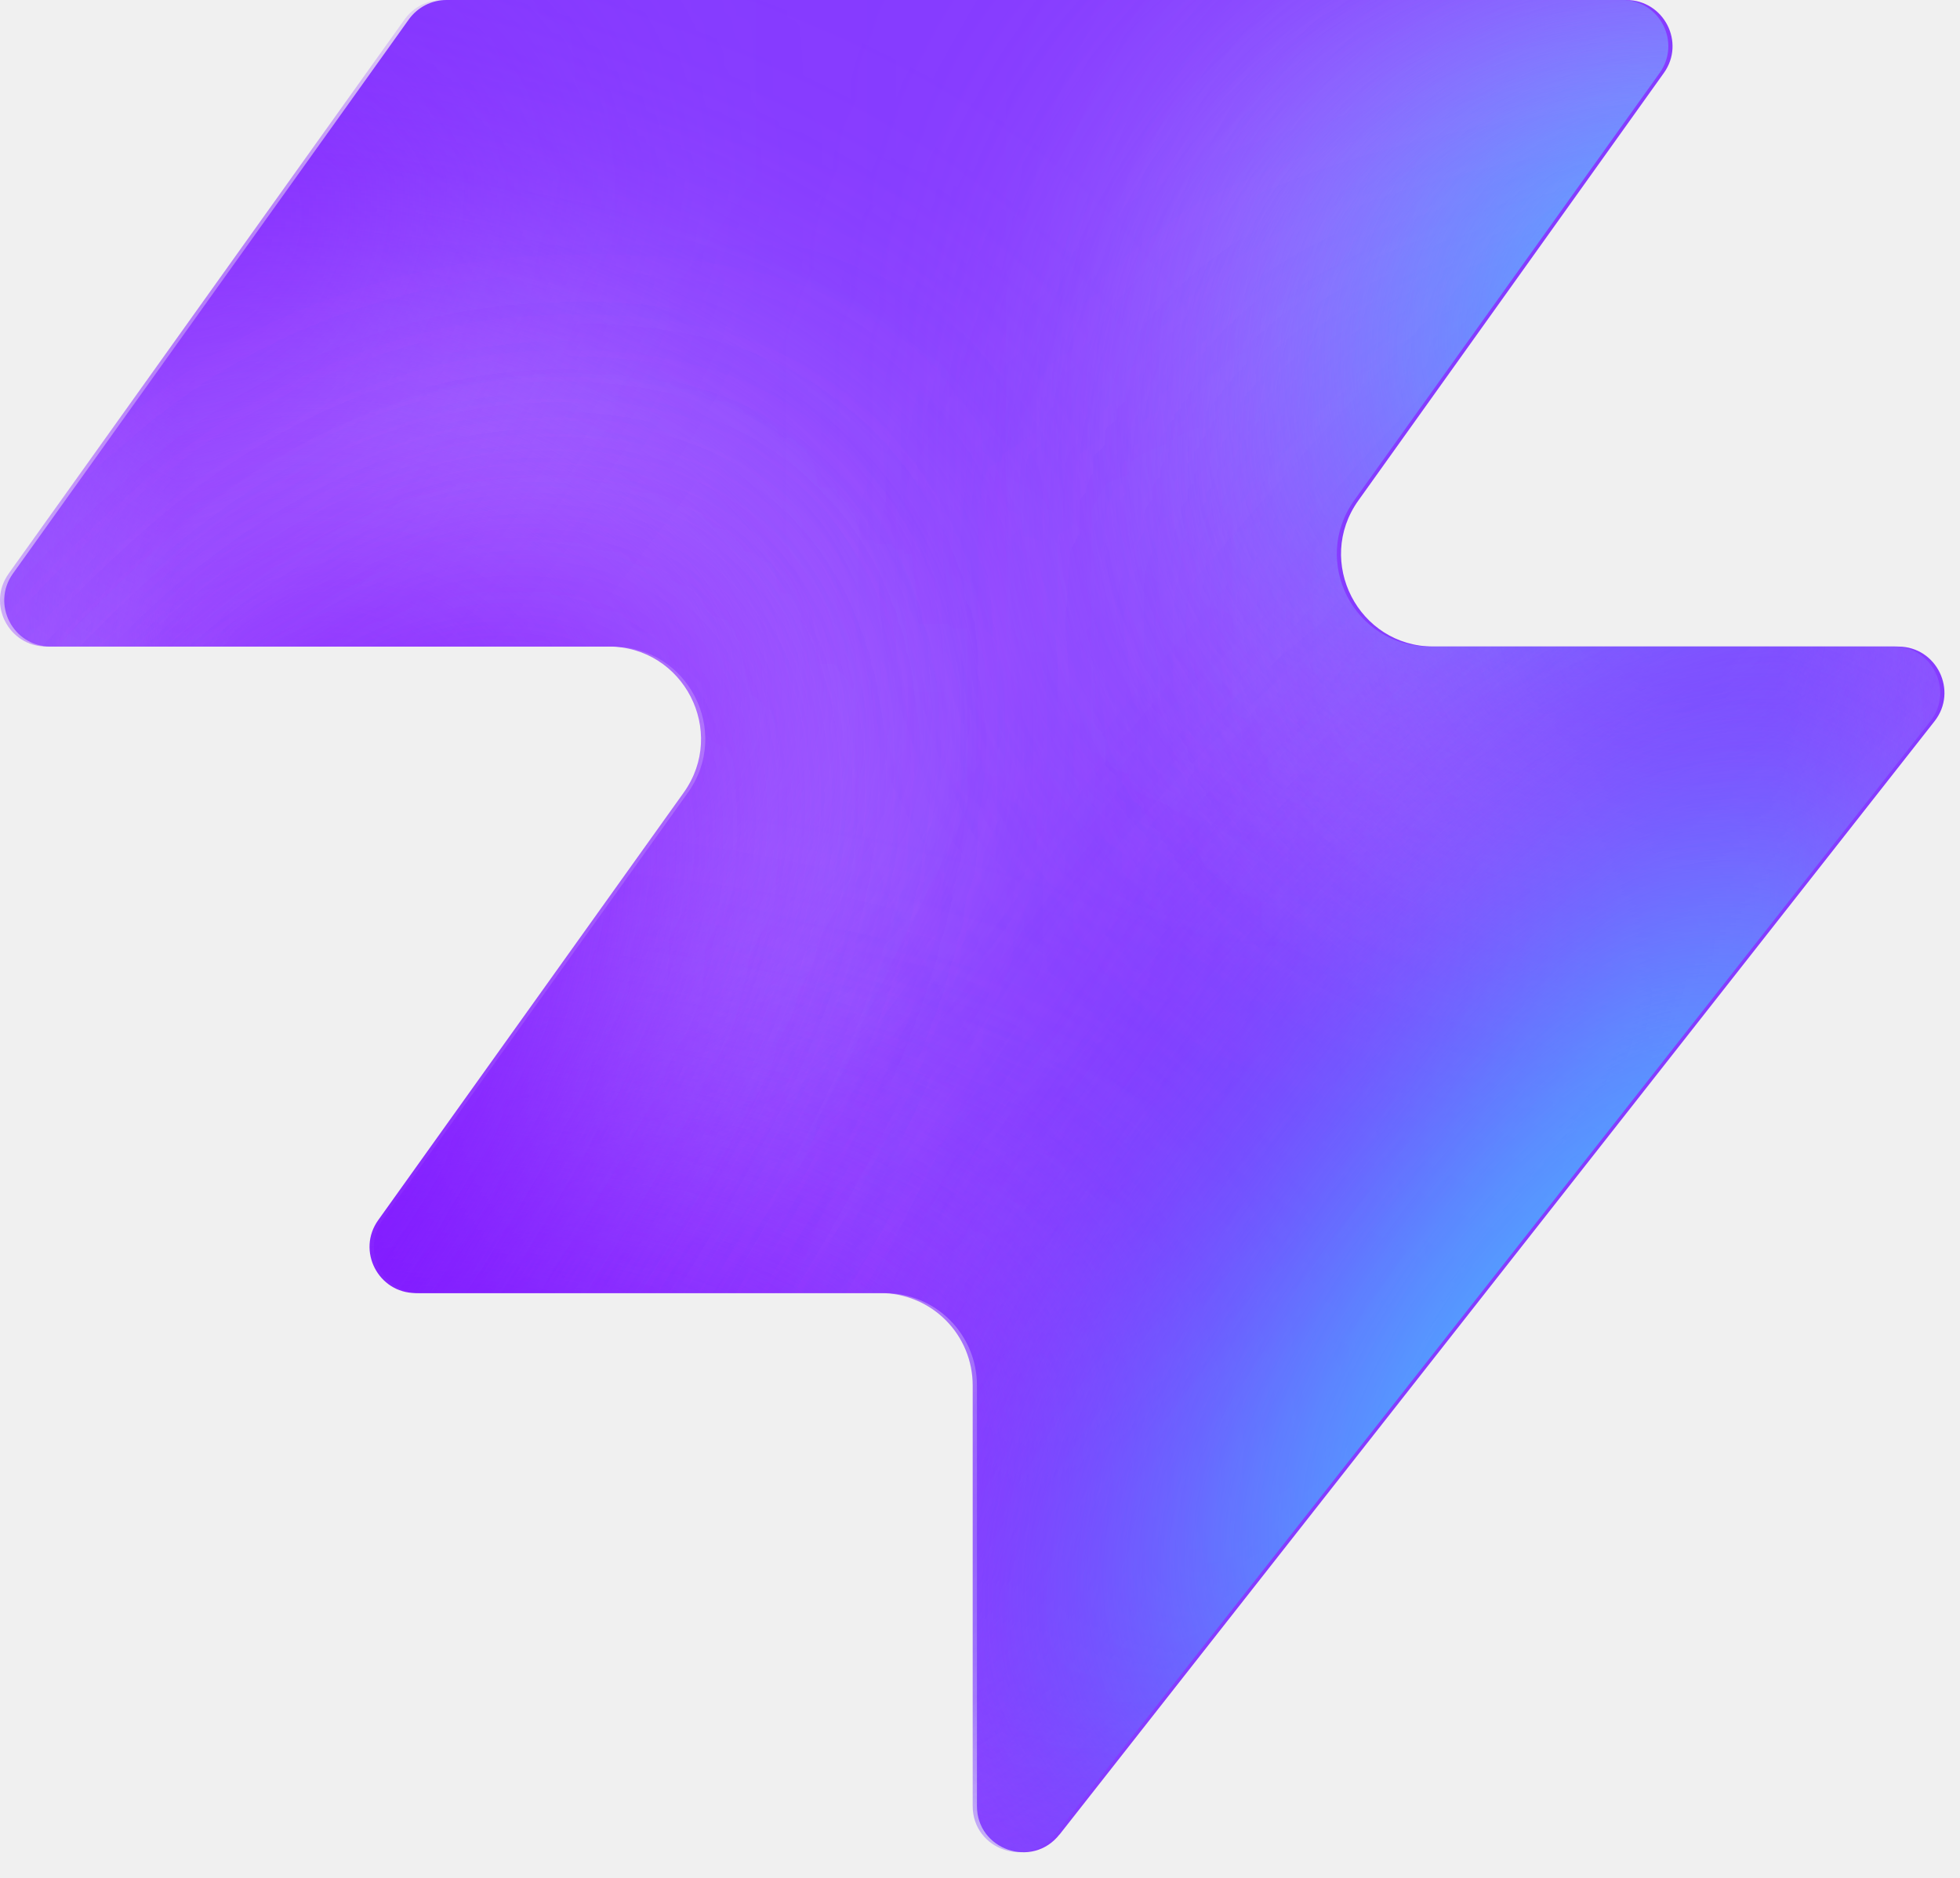
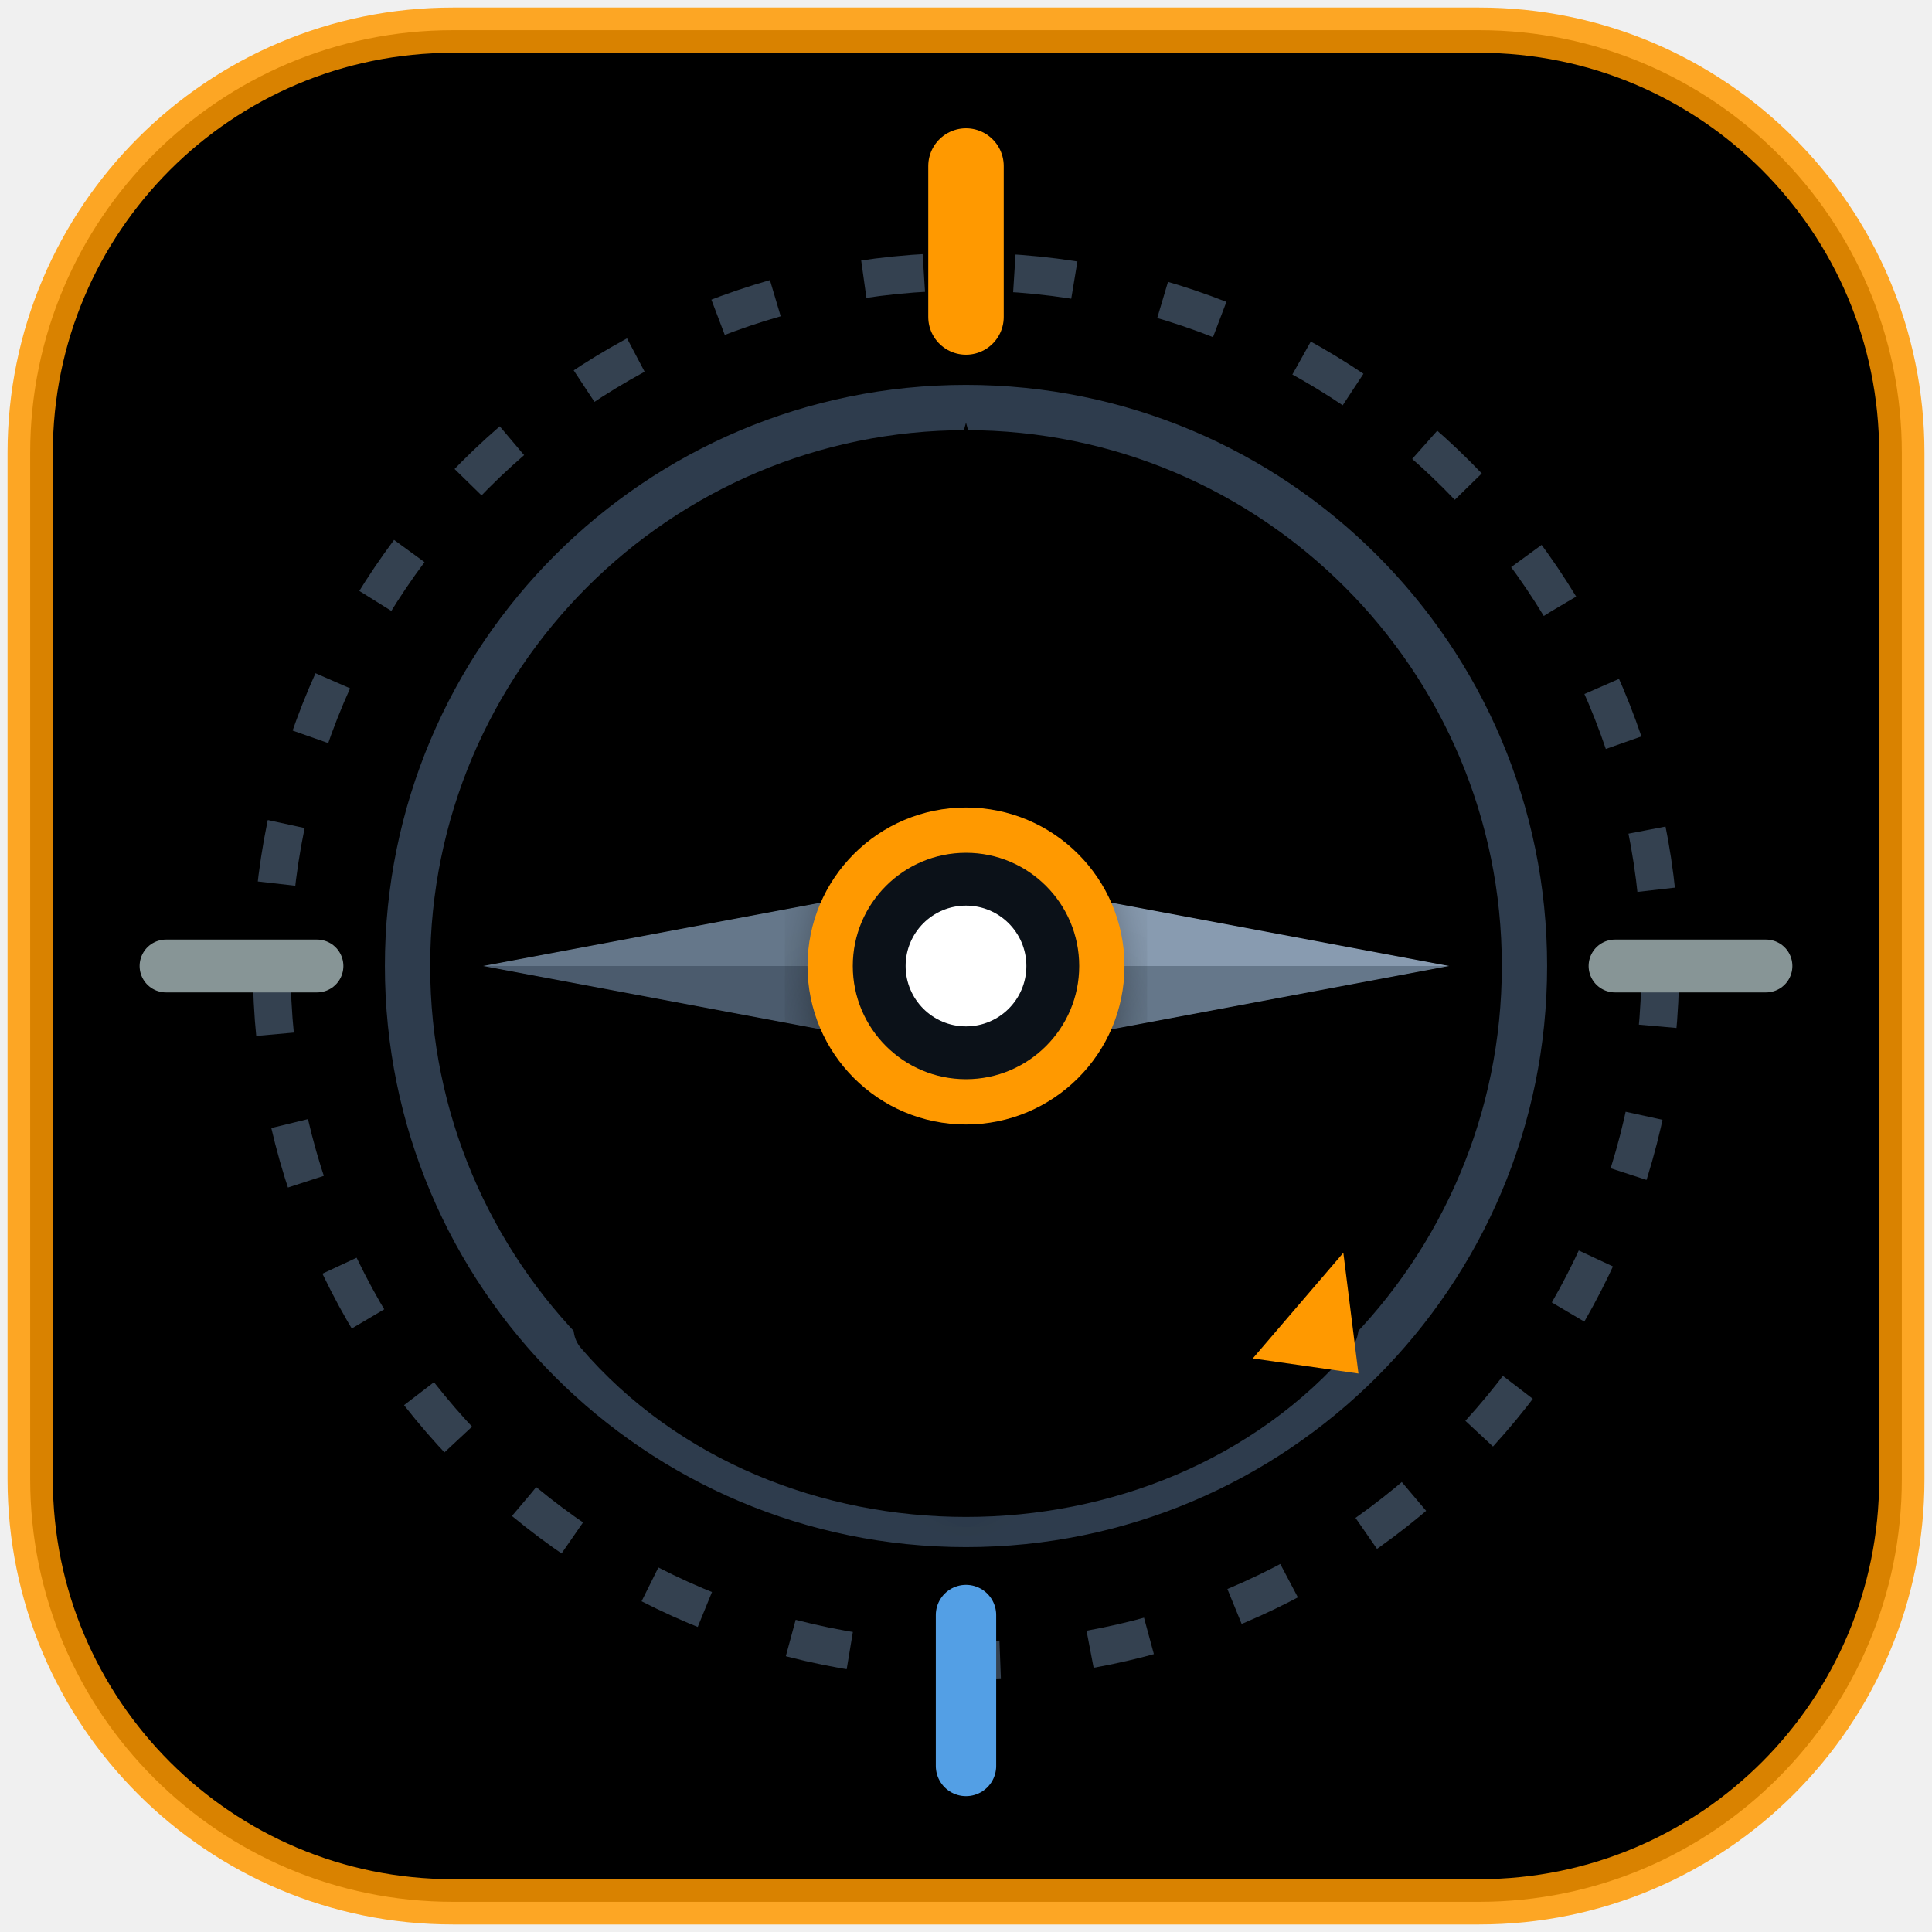
- <svg xmlns="http://www.w3.org/2000/svg" width="48" height="46" fill="none" viewBox="0 0 48 46">
-   <path fill="#863bff" d="M25.946 44.938c-.664.845-2.021.375-2.021-.698V33.937a2.26 2.26 0 0 0-2.262-2.262H10.287c-.92 0-1.456-1.04-.92-1.788l7.48-10.471c1.07-1.497 0-3.578-1.842-3.578H1.237c-.92 0-1.456-1.04-.92-1.788L10.013.474c.214-.297.556-.474.92-.474h28.894c.92 0 1.456 1.04.92 1.788l-7.48 10.471c-1.07 1.498 0 3.579 1.842 3.579h11.377c.943 0 1.473 1.088.89 1.83L25.947 44.94z" style="fill:#863bff;fill:color(display-p3 .525 .23 1);fill-opacity:1" />
-   <mask id="a" width="48" height="46" x="0" y="0" maskUnits="userSpaceOnUse" style="mask-type:alpha">
-     <path fill="#000" d="M25.842 44.938c-.664.844-2.021.375-2.021-.698V33.937a2.26 2.26 0 0 0-2.262-2.262H10.183c-.92 0-1.456-1.04-.92-1.788l7.48-10.471c1.07-1.498 0-3.579-1.842-3.579H1.133c-.92 0-1.456-1.04-.92-1.787L9.91.473c.214-.297.556-.474.92-.474h28.894c.92 0 1.456 1.04.92 1.788l-7.48 10.471c-1.07 1.498 0 3.578 1.842 3.578h11.377c.943 0 1.473 1.088.89 1.832L25.843 44.94z" style="fill:#000;fill-opacity:1" />
-   </mask>
-   <g mask="url(#a)">
-     <g filter="url(#b)">
-       <ellipse cx="5.508" cy="14.704" fill="#ede6ff" rx="5.508" ry="14.704" style="fill:#ede6ff;fill:color(display-p3 .927 .903 1);fill-opacity:1" transform="matrix(.00324 1 1 -.00324 -4.47 31.516)" />
-     </g>
-     <g filter="url(#c)">
-       <ellipse cx="10.399" cy="29.851" fill="#ede6ff" rx="10.399" ry="29.851" style="fill:#ede6ff;fill:color(display-p3 .927 .903 1);fill-opacity:1" transform="matrix(.00324 1 1 -.00324 -39.328 7.883)" />
-     </g>
-     <g filter="url(#d)">
-       <ellipse cx="5.508" cy="30.487" fill="#7e14ff" rx="5.508" ry="30.487" style="fill:#7e14ff;fill:color(display-p3 .492 .077 1);fill-opacity:1" transform="rotate(89.814 -25.913 -14.639)scale(1 -1)" />
-     </g>
-     <g filter="url(#e)">
-       <ellipse cx="5.508" cy="30.599" fill="#7e14ff" rx="5.508" ry="30.599" style="fill:#7e14ff;fill:color(display-p3 .492 .077 1);fill-opacity:1" transform="rotate(89.814 -32.644 -3.334)scale(1 -1)" />
-     </g>
-     <g filter="url(#f)">
-       <ellipse cx="5.508" cy="30.599" fill="#7e14ff" rx="5.508" ry="30.599" style="fill:#7e14ff;fill:color(display-p3 .492 .077 1);fill-opacity:1" transform="matrix(.00324 1 1 -.00324 -34.34 30.47)" />
-     </g>
-     <g filter="url(#g)">
-       <ellipse cx="14.072" cy="22.078" fill="#ede6ff" rx="14.072" ry="22.078" style="fill:#ede6ff;fill:color(display-p3 .927 .903 1);fill-opacity:1" transform="rotate(93.35 24.506 48.493)scale(-1 1)" />
-     </g>
-     <g filter="url(#h)">
-       <ellipse cx="3.47" cy="21.501" fill="#7e14ff" rx="3.47" ry="21.501" style="fill:#7e14ff;fill:color(display-p3 .492 .077 1);fill-opacity:1" transform="rotate(89.009 28.708 47.59)scale(-1 1)" />
-     </g>
-     <g filter="url(#i)">
-       <ellipse cx="3.47" cy="21.501" fill="#7e14ff" rx="3.47" ry="21.501" style="fill:#7e14ff;fill:color(display-p3 .492 .077 1);fill-opacity:1" transform="rotate(89.009 28.708 47.59)scale(-1 1)" />
-     </g>
-     <g filter="url(#j)">
-       <ellipse cx=".387" cy="8.972" fill="#7e14ff" rx="4.407" ry="29.108" style="fill:#7e14ff;fill:color(display-p3 .492 .077 1);fill-opacity:1" transform="rotate(39.51 .387 8.972)" />
-     </g>
-     <g filter="url(#k)">
-       <ellipse cx="47.523" cy="-6.092" fill="#7e14ff" rx="4.407" ry="29.108" style="fill:#7e14ff;fill:color(display-p3 .492 .077 1);fill-opacity:1" transform="rotate(37.892 47.523 -6.092)" />
-     </g>
-     <g filter="url(#l)">
-       <ellipse cx="41.412" cy="6.333" fill="#47bfff" rx="5.971" ry="9.665" style="fill:#47bfff;fill:color(display-p3 .28 .748 1);fill-opacity:1" transform="rotate(37.892 41.412 6.333)" />
-     </g>
-     <g filter="url(#m)">
-       <ellipse cx="-1.879" cy="38.332" fill="#7e14ff" rx="4.407" ry="29.108" style="fill:#7e14ff;fill:color(display-p3 .492 .077 1);fill-opacity:1" transform="rotate(37.892 -1.88 38.332)" />
-     </g>
-     <g filter="url(#n)">
-       <ellipse cx="-1.879" cy="38.332" fill="#7e14ff" rx="4.407" ry="29.108" style="fill:#7e14ff;fill:color(display-p3 .492 .077 1);fill-opacity:1" transform="rotate(37.892 -1.88 38.332)" />
-     </g>
-     <g filter="url(#o)">
-       <ellipse cx="35.651" cy="29.907" fill="#7e14ff" rx="4.407" ry="29.108" style="fill:#7e14ff;fill:color(display-p3 .492 .077 1);fill-opacity:1" transform="rotate(37.892 35.651 29.907)" />
-     </g>
-     <g filter="url(#p)">
-       <ellipse cx="38.418" cy="32.4" fill="#47bfff" rx="5.971" ry="15.297" style="fill:#47bfff;fill:color(display-p3 .28 .748 1);fill-opacity:1" transform="rotate(37.892 38.418 32.4)" />
-     </g>
-   </g>
+ <svg xmlns="http://www.w3.org/2000/svg" viewBox="0 0 64 64" fill="none">
  <defs>
-     <filter id="b" width="60.045" height="41.654" x="-19.77" y="16.149" color-interpolation-filters="sRGB" filterUnits="userSpaceOnUse">
-       <feFlood flood-opacity="0" result="BackgroundImageFix" />
-       <feBlend in="SourceGraphic" in2="BackgroundImageFix" result="shape" />
-       <feGaussianBlur result="effect1_foregroundBlur_2002_17158" stdDeviation="7.659" />
-     </filter>
-     <filter id="c" width="90.34" height="51.437" x="-54.613" y="-7.533" color-interpolation-filters="sRGB" filterUnits="userSpaceOnUse">
-       <feFlood flood-opacity="0" result="BackgroundImageFix" />
-       <feBlend in="SourceGraphic" in2="BackgroundImageFix" result="shape" />
-       <feGaussianBlur result="effect1_foregroundBlur_2002_17158" stdDeviation="7.659" />
-     </filter>
-     <filter id="d" width="79.355" height="29.4" x="-49.64" y="2.03" color-interpolation-filters="sRGB" filterUnits="userSpaceOnUse">
-       <feFlood flood-opacity="0" result="BackgroundImageFix" />
-       <feBlend in="SourceGraphic" in2="BackgroundImageFix" result="shape" />
-       <feGaussianBlur result="effect1_foregroundBlur_2002_17158" stdDeviation="4.596" />
-     </filter>
-     <filter id="e" width="79.579" height="29.4" x="-45.045" y="20.029" color-interpolation-filters="sRGB" filterUnits="userSpaceOnUse">
-       <feFlood flood-opacity="0" result="BackgroundImageFix" />
-       <feBlend in="SourceGraphic" in2="BackgroundImageFix" result="shape" />
-       <feGaussianBlur result="effect1_foregroundBlur_2002_17158" stdDeviation="4.596" />
-     </filter>
-     <filter id="f" width="79.579" height="29.4" x="-43.513" y="21.178" color-interpolation-filters="sRGB" filterUnits="userSpaceOnUse">
-       <feFlood flood-opacity="0" result="BackgroundImageFix" />
-       <feBlend in="SourceGraphic" in2="BackgroundImageFix" result="shape" />
-       <feGaussianBlur result="effect1_foregroundBlur_2002_17158" stdDeviation="4.596" />
-     </filter>
-     <filter id="g" width="74.749" height="58.852" x="15.756" y="-17.901" color-interpolation-filters="sRGB" filterUnits="userSpaceOnUse">
-       <feFlood flood-opacity="0" result="BackgroundImageFix" />
-       <feBlend in="SourceGraphic" in2="BackgroundImageFix" result="shape" />
-       <feGaussianBlur result="effect1_foregroundBlur_2002_17158" stdDeviation="7.659" />
-     </filter>
-     <filter id="h" width="61.377" height="25.362" x="23.548" y="2.284" color-interpolation-filters="sRGB" filterUnits="userSpaceOnUse">
-       <feFlood flood-opacity="0" result="BackgroundImageFix" />
-       <feBlend in="SourceGraphic" in2="BackgroundImageFix" result="shape" />
-       <feGaussianBlur result="effect1_foregroundBlur_2002_17158" stdDeviation="4.596" />
-     </filter>
-     <filter id="i" width="61.377" height="25.362" x="23.548" y="2.284" color-interpolation-filters="sRGB" filterUnits="userSpaceOnUse">
-       <feFlood flood-opacity="0" result="BackgroundImageFix" />
-       <feBlend in="SourceGraphic" in2="BackgroundImageFix" result="shape" />
-       <feGaussianBlur result="effect1_foregroundBlur_2002_17158" stdDeviation="4.596" />
-     </filter>
-     <filter id="j" width="56.045" height="63.649" x="-27.636" y="-22.853" color-interpolation-filters="sRGB" filterUnits="userSpaceOnUse">
-       <feFlood flood-opacity="0" result="BackgroundImageFix" />
-       <feBlend in="SourceGraphic" in2="BackgroundImageFix" result="shape" />
-       <feGaussianBlur result="effect1_foregroundBlur_2002_17158" stdDeviation="4.596" />
-     </filter>
-     <filter id="k" width="54.814" height="64.646" x="20.116" y="-38.415" color-interpolation-filters="sRGB" filterUnits="userSpaceOnUse">
-       <feFlood flood-opacity="0" result="BackgroundImageFix" />
-       <feBlend in="SourceGraphic" in2="BackgroundImageFix" result="shape" />
-       <feGaussianBlur result="effect1_foregroundBlur_2002_17158" stdDeviation="4.596" />
-     </filter>
-     <filter id="l" width="33.541" height="35.313" x="24.641" y="-11.323" color-interpolation-filters="sRGB" filterUnits="userSpaceOnUse">
-       <feFlood flood-opacity="0" result="BackgroundImageFix" />
-       <feBlend in="SourceGraphic" in2="BackgroundImageFix" result="shape" />
-       <feGaussianBlur result="effect1_foregroundBlur_2002_17158" stdDeviation="4.596" />
-     </filter>
-     <filter id="m" width="54.814" height="64.646" x="-29.286" y="6.009" color-interpolation-filters="sRGB" filterUnits="userSpaceOnUse">
-       <feFlood flood-opacity="0" result="BackgroundImageFix" />
-       <feBlend in="SourceGraphic" in2="BackgroundImageFix" result="shape" />
-       <feGaussianBlur result="effect1_foregroundBlur_2002_17158" stdDeviation="4.596" />
-     </filter>
-     <filter id="n" width="54.814" height="64.646" x="-29.286" y="6.009" color-interpolation-filters="sRGB" filterUnits="userSpaceOnUse">
-       <feFlood flood-opacity="0" result="BackgroundImageFix" />
-       <feBlend in="SourceGraphic" in2="BackgroundImageFix" result="shape" />
-       <feGaussianBlur result="effect1_foregroundBlur_2002_17158" stdDeviation="4.596" />
-     </filter>
-     <filter id="o" width="54.814" height="64.646" x="8.244" y="-2.416" color-interpolation-filters="sRGB" filterUnits="userSpaceOnUse">
-       <feFlood flood-opacity="0" result="BackgroundImageFix" />
-       <feBlend in="SourceGraphic" in2="BackgroundImageFix" result="shape" />
-       <feGaussianBlur result="effect1_foregroundBlur_2002_17158" stdDeviation="4.596" />
-     </filter>
-     <filter id="p" width="39.409" height="43.623" x="18.713" y="10.588" color-interpolation-filters="sRGB" filterUnits="userSpaceOnUse">
-       <feFlood flood-opacity="0" result="BackgroundImageFix" />
-       <feBlend in="SourceGraphic" in2="BackgroundImageFix" result="shape" />
-       <feGaussianBlur result="effect1_foregroundBlur_2002_17158" stdDeviation="4.596" />
+     <linearGradient id="favBg" x1="0%" y1="0%" x2="100%" y2="100%">
+       <stop offset="0%" stopColor="#1B2533" />
+       <stop offset="100%" stopColor="#0B1118" />
+     </linearGradient>
+     <linearGradient id="favNorthL" x1="0%" y1="100%" x2="100%" y2="0%">
+       <stop offset="0%" stopColor="#FF9900" />
+       <stop offset="100%" stopColor="#FFBA49" />
+     </linearGradient>
+     <linearGradient id="favNorthD" x1="0%" y1="0%" x2="100%" y2="100%">
+       <stop offset="0%" stopColor="#EC7211" />
+       <stop offset="100%" stopColor="#D45B07" />
+     </linearGradient>
+     <linearGradient id="favSouthL" x1="0%" y1="0%" x2="100%" y2="100%">
+       <stop offset="0%" stopColor="#539FE5" />
+       <stop offset="100%" stopColor="#2E80D2" />
+     </linearGradient>
+     <linearGradient id="favSouthD" x1="0%" y1="100%" x2="100%" y2="0%">
+       <stop offset="0%" stopColor="#0972D3" />
+       <stop offset="100%" stopColor="#065299" />
+     </linearGradient>
+     <linearGradient id="favSmile" x1="0%" y1="0%" x2="100%" y2="0%">
+       <stop offset="0%" stopColor="#FF9900" />
+       <stop offset="100%" stopColor="#FFB338" />
+     </linearGradient>
+     <filter id="favShadow" x="-20%" y="-20%" width="140%" height="140%">
+       <feDropShadow dx="0" dy="1" stdDeviation="1" flood-color="#000000" flood-opacity="0.6" />
    </filter>
  </defs>
+   <rect x="1" y="1" width="62" height="62" rx="14" fill="url(#favBg)" stroke="#FF9900" stroke-width="1.5" stroke-opacity="0.85" />
+   <circle cx="32" cy="32" r="23" stroke="#415164" stroke-width="1.25" stroke-dasharray="2 3" opacity="0.8" />
+   <circle cx="32" cy="32" r="18.5" stroke="#2E3C4D" stroke-width="1.5" />
+   <line x1="32" y1="5.5" x2="32" y2="10.5" stroke="#FF9900" stroke-width="2.5" stroke-linecap="round" />
+   <line x1="32" y1="53.5" x2="32" y2="58.5" stroke="#539FE5" stroke-width="2" stroke-linecap="round" />
+   <line x1="5.5" y1="32" x2="10.5" y2="32" stroke="#879596" stroke-width="1.75" stroke-linecap="round" />
+   <line x1="53.5" y1="32" x2="58.5" y2="32" stroke="#879596" stroke-width="1.75" stroke-linecap="round" />
+   <path d="M 32 32 L 32 29 L 16 32 L 32 32 Z" fill="#65778A" />
+   <path d="M 32 32 L 32 35 L 16 32 L 32 32 Z" fill="#4B5B6D" />
+   <path d="M 32 32 L 32 29 L 48 32 L 32 32 Z" fill="#889BB0" />
+   <path d="M 32 32 L 32 35 L 48 32 L 32 32 Z" fill="#65778A" />
+   <path d="M 32 32 L 27 32 L 32 49 Z" fill="url(#favSouthL)" filter="url(#favShadow)" />
+   <path d="M 32 32 L 37 32 L 32 49 Z" fill="url(#favSouthD)" filter="url(#favShadow)" />
+   <path d="M 32 32 L 27 32 L 32 14 Z" fill="url(#favNorthL)" filter="url(#favShadow)" />
+   <path d="M 32 32 L 37 32 L 32 14 Z" fill="url(#favNorthD)" filter="url(#favShadow)" />
+   <path d="M 20 44 C 26 51, 38 51, 44 44" stroke="url(#favSmile)" stroke-width="2" stroke-linecap="round" fill="none" />
+   <path d="M 44.5 41.5 L 45 45.5 L 41.5 45 Z" fill="#FF9900" />
+   <circle cx="32" cy="32" r="4.5" fill="#0B1118" stroke="#FF9900" stroke-width="1.5" />
+   <circle cx="32" cy="32" r="2" fill="#FFFFFF" />
</svg>
